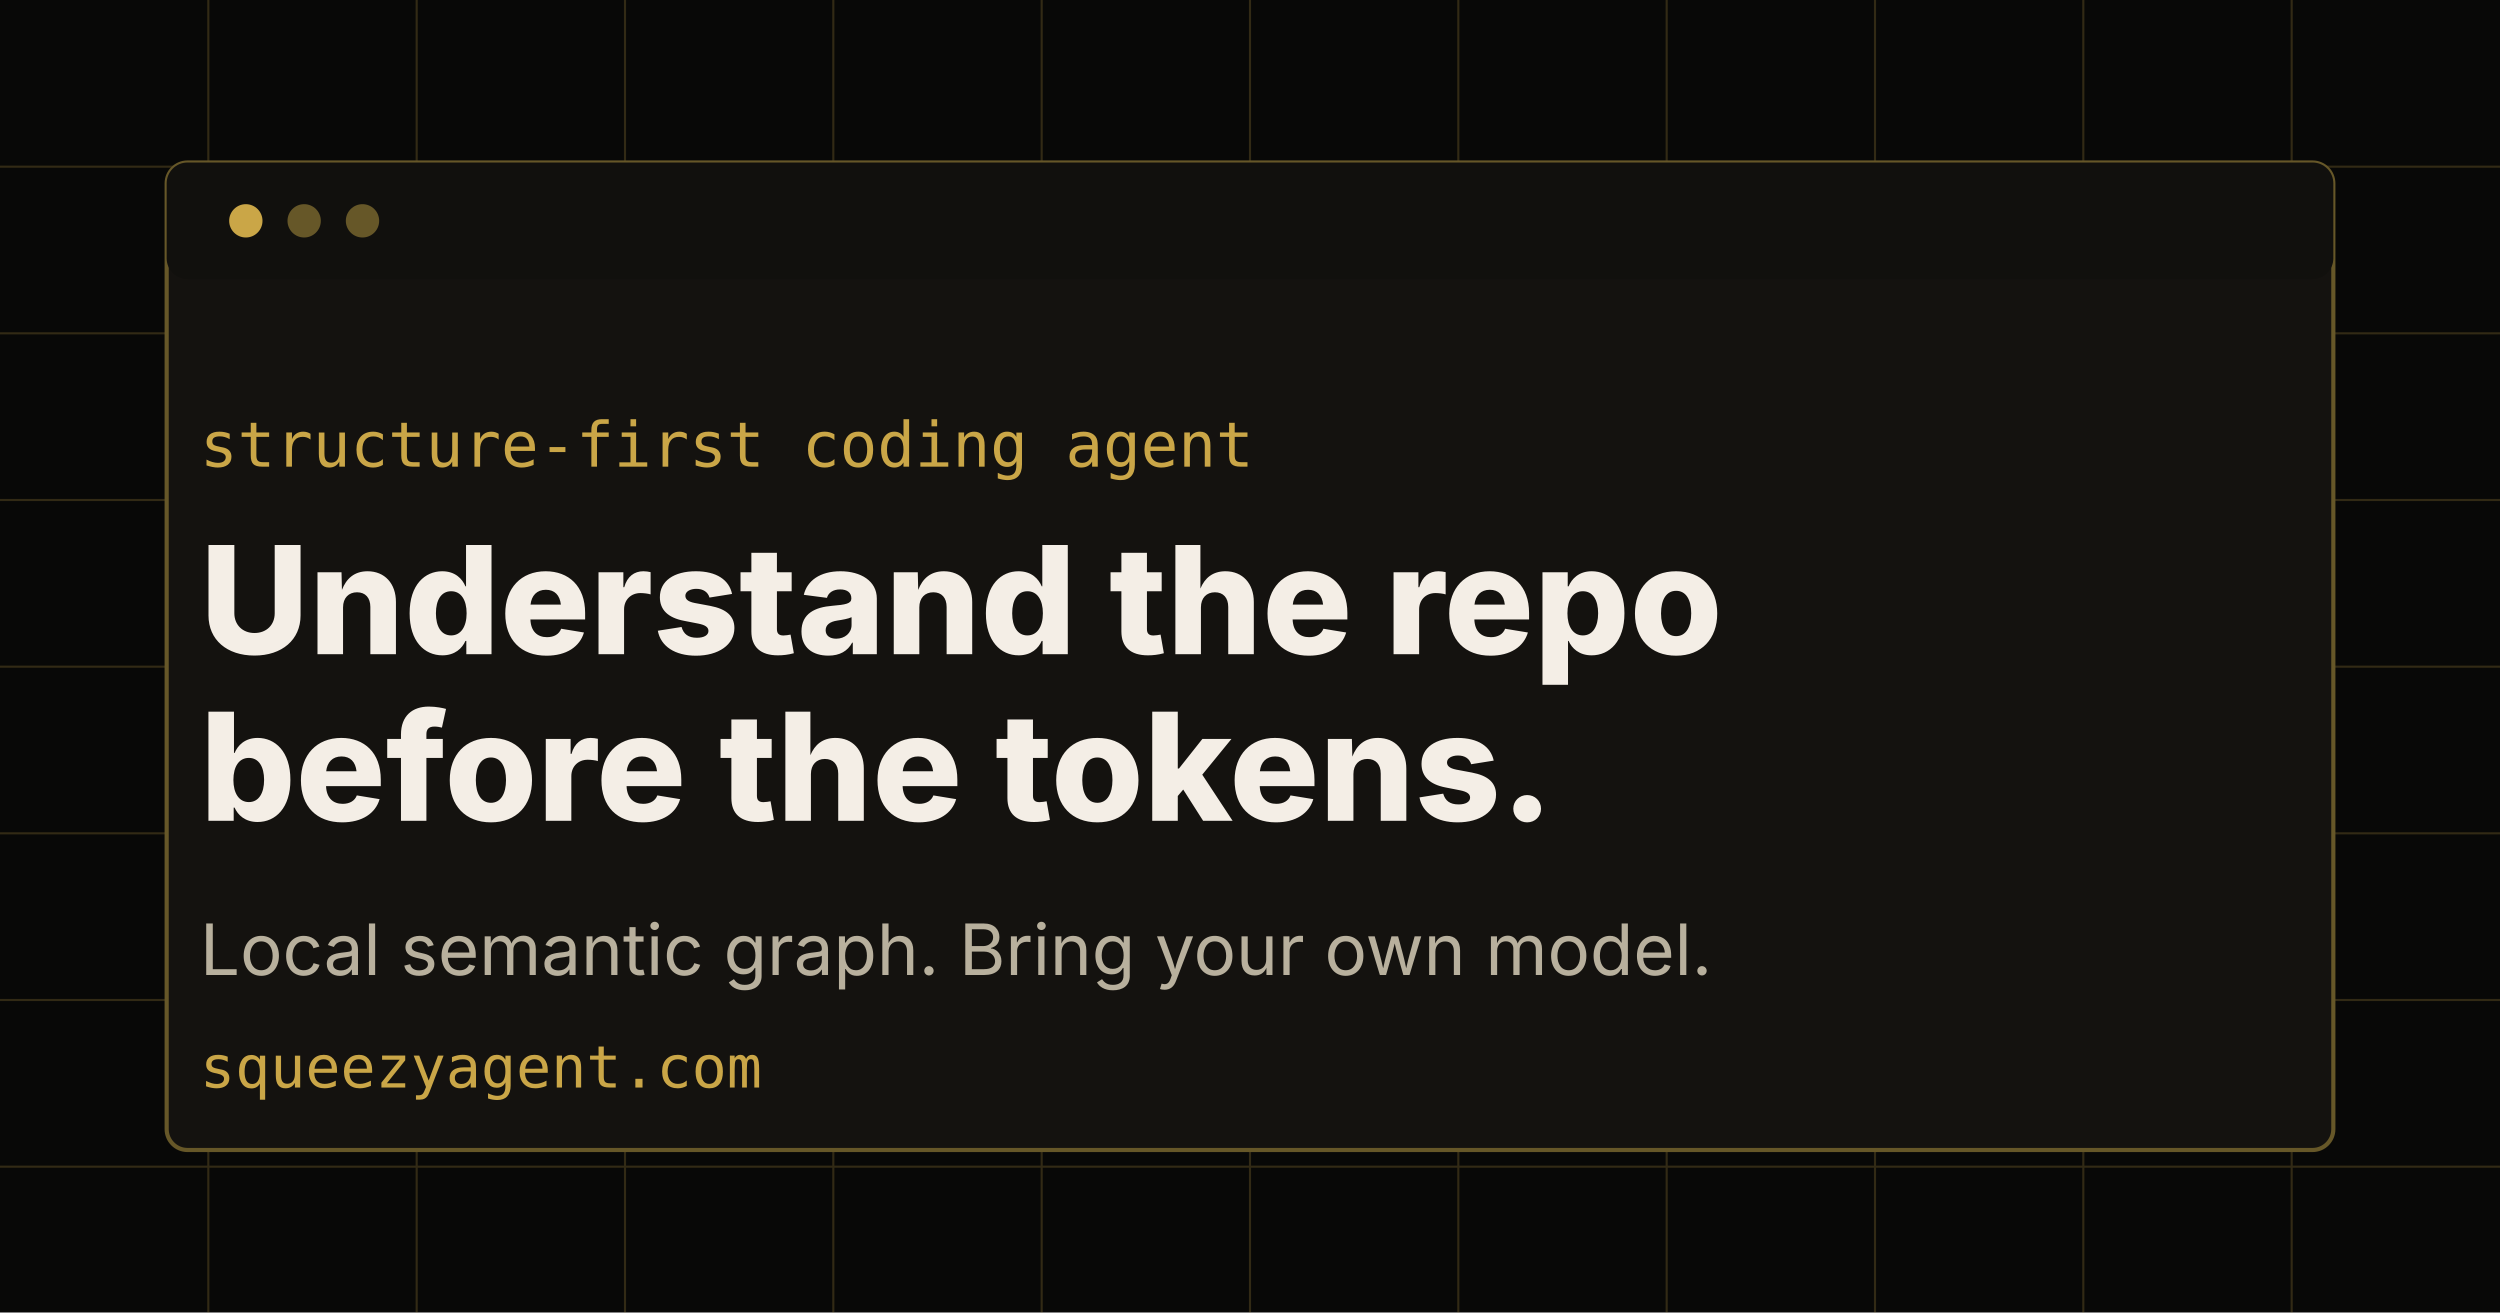
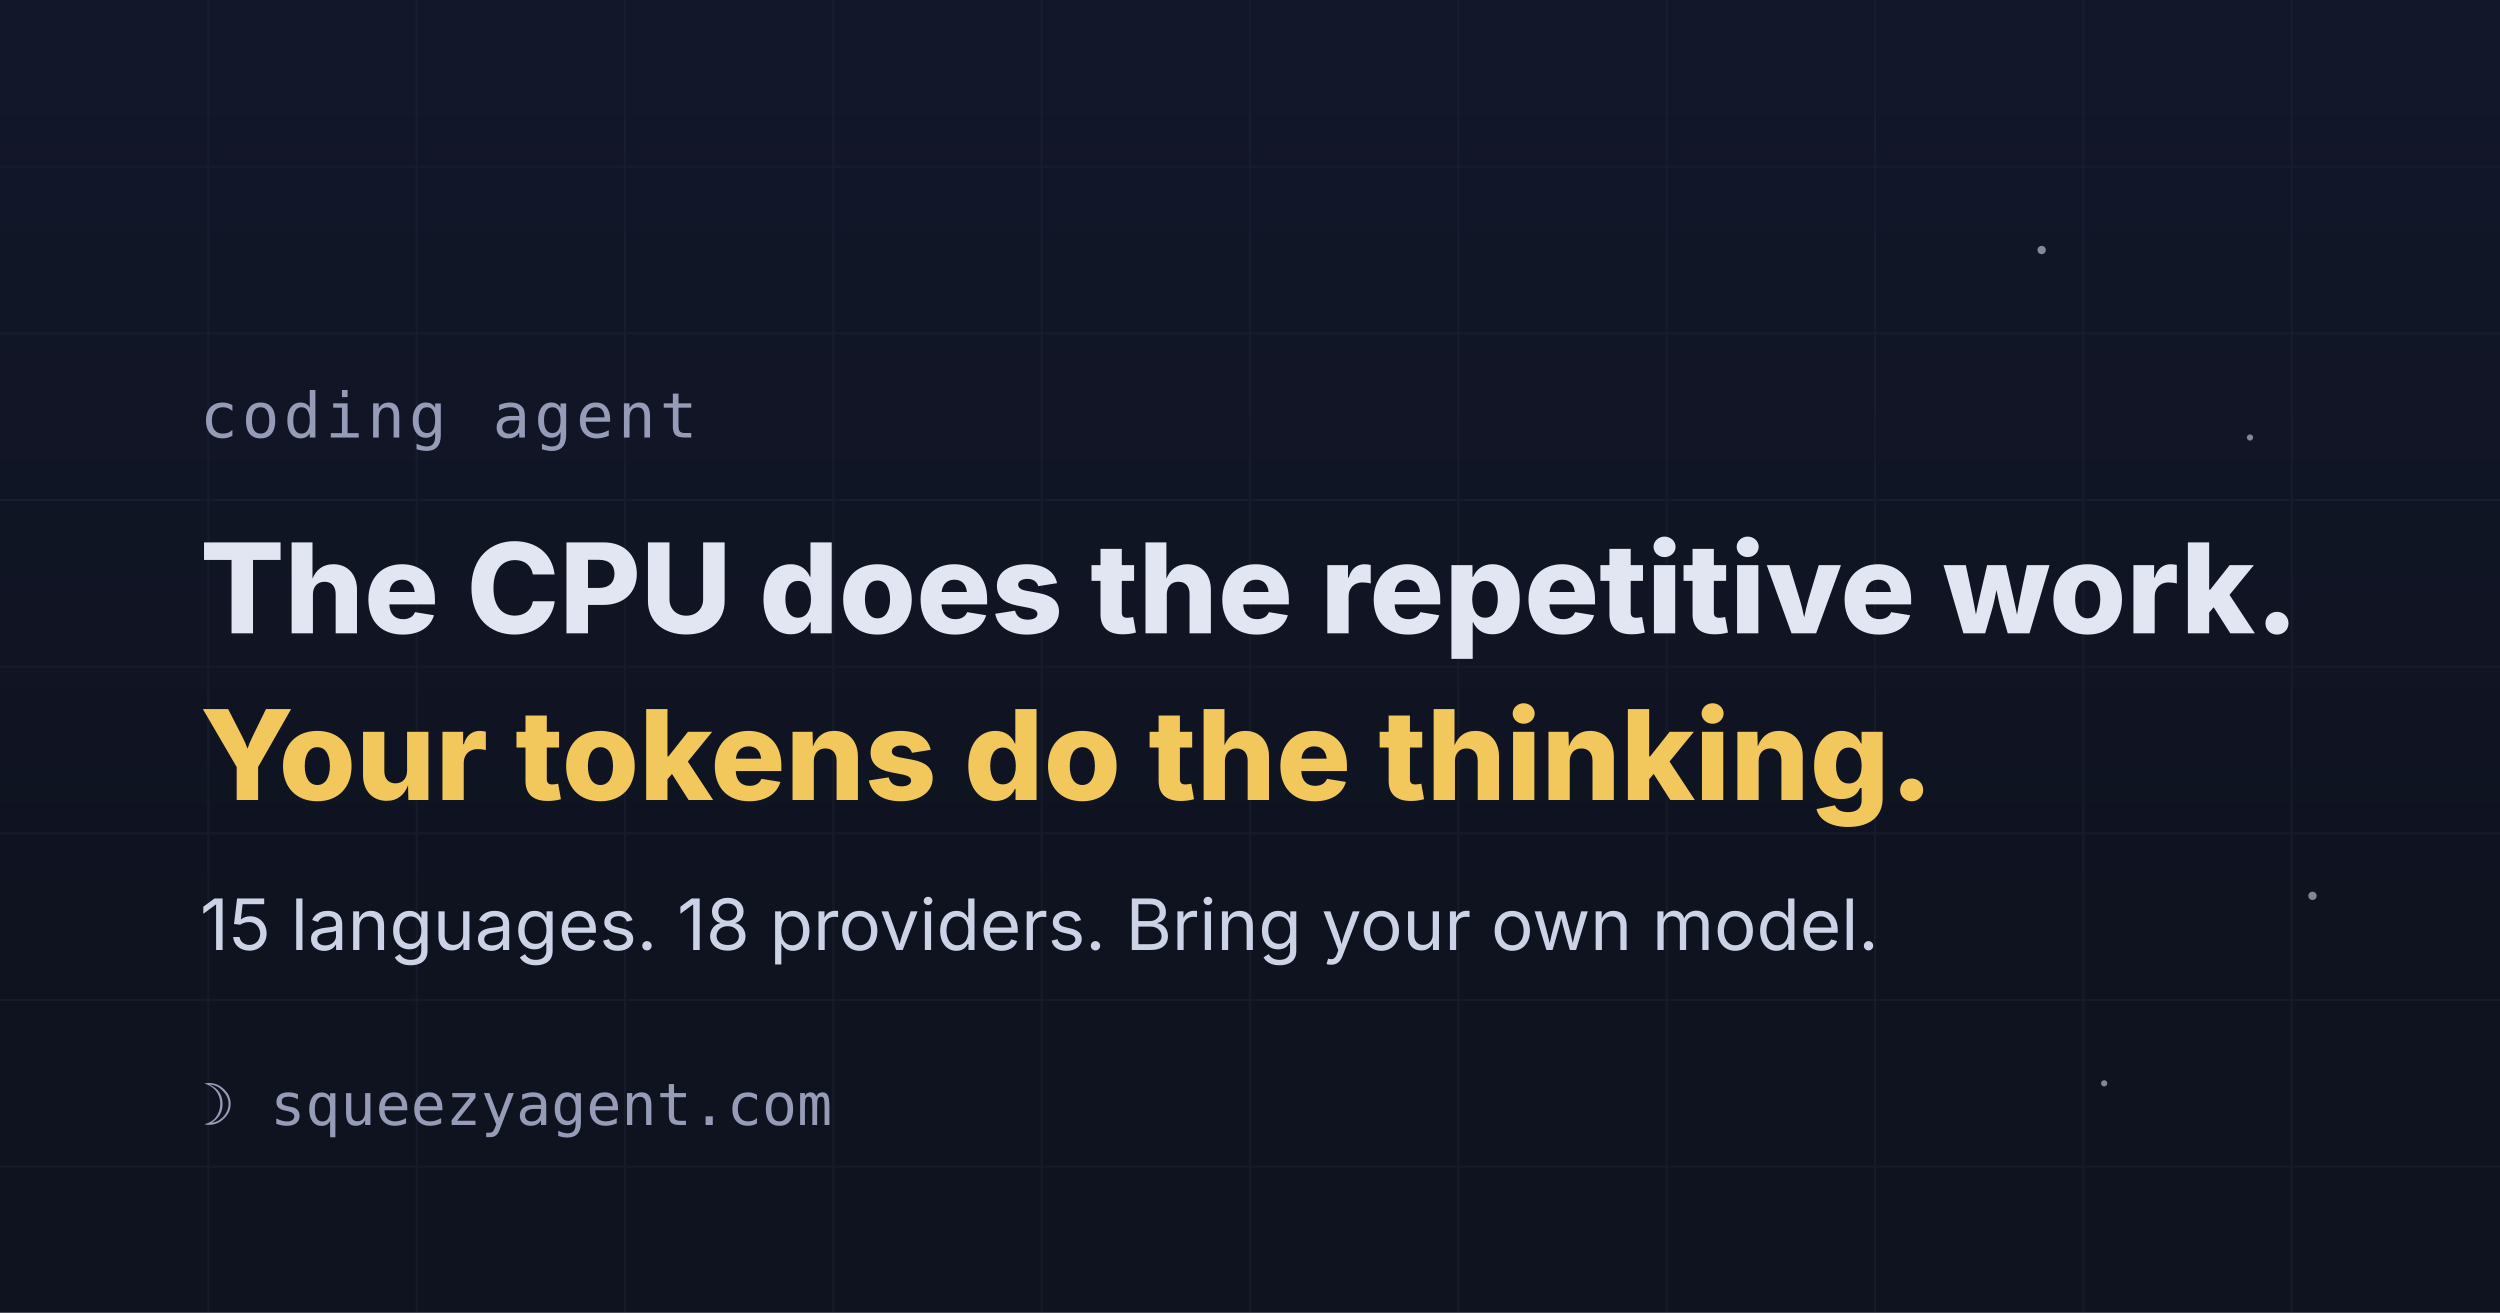
<svg xmlns="http://www.w3.org/2000/svg" viewBox="0 0 1200 630">
-   <rect width="1200" height="630" fill="#080807" />
-   <g opacity=".22" stroke="#caa647" stroke-width="1">
+   <rect width="1200" height="630" fill="#0f1320" />
+   <rect width="1200" height="630" fill="url(#sky)" />
+   <defs>
+     <linearGradient id="sky" x1="0" y1="0" x2="0" y2="1">
+       <stop offset="0" stop-color="#12172a" />
+       <stop offset="0.7" stop-color="#0f1320" />
+     </linearGradient>
+   </defs>
+   <g opacity=".10" stroke="#565d78" stroke-width="1">
    <path d="M0 80h1200M0 160h1200M0 240h1200M0 320h1200M0 400h1200M0 480h1200M0 560h1200" />
    <path d="M100 0v630M200 0v630M300 0v630M400 0v630M500 0v630M600 0v630M700 0v630M800 0v630M900 0v630M1000 0v630M1100 0v630" />
  </g>
-   <rect x="80" y="78" width="1040" height="474" rx="10" fill="#14120f" stroke="#665728" stroke-width="2" />
-   <rect x="80" y="78" width="1040" height="56" rx="10" fill="#11100d" />
-   <circle cx="118" cy="106" r="8" fill="#caa647" />
-   <circle cx="146" cy="106" r="8" fill="#665728" />
-   <circle cx="174" cy="106" r="8" fill="#665728" />
-   <text x="96" y="224" fill="#caa647" font-family="Menlo, monospace" font-size="30">structure-first coding agent</text>
-   <text x="96" y="314" fill="#f4eee6" font-family="Inter, Arial, sans-serif" font-size="72" font-weight="800">Understand the repo</text>
-   <text x="96" y="394" fill="#f4eee6" font-family="Inter, Arial, sans-serif" font-size="72" font-weight="800">before the tokens.</text>
-   <text x="96" y="468" fill="#b8b09d" font-family="Inter, Arial, sans-serif" font-size="34">Local semantic graph. Bring your own model.</text>
-   <text x="96" y="522" fill="#caa647" font-family="Menlo, monospace" font-size="28">squeezyagent.com</text>
+   <g fill="#e2e6f2" opacity=".55">
+     <circle cx="980" cy="120" r="2" />
+     <circle cx="1080" cy="210" r="1.5" />
+     <circle cx="900" cy="300" r="1.5" />
+     <circle cx="1110" cy="430" r="2" />
+     <circle cx="1010" cy="520" r="1.5" />
+   </g>
+   <text x="96" y="210" fill="#969cb8" font-family="Menlo, monospace" font-size="30" letter-spacing="2">coding agent</text>
+   <text x="96" y="304" fill="#e2e6f2" font-family="Inter, Arial, sans-serif" font-size="60" font-weight="800">The CPU does the repetitive work.</text>
+   <text x="96" y="384" fill="#f2c75c" font-family="Inter, Arial, sans-serif" font-size="60" font-weight="800">Your tokens do the thinking.</text>
+   <text x="96" y="456" fill="#cdd3e6" font-family="Inter, Arial, sans-serif" font-size="34">15 languages. 18 providers. Bring your own model.</text>
+   <text x="96" y="540" fill="#969cb8" font-family="Menlo, monospace" font-size="28">☽ squeezyagent.com</text>
</svg>
